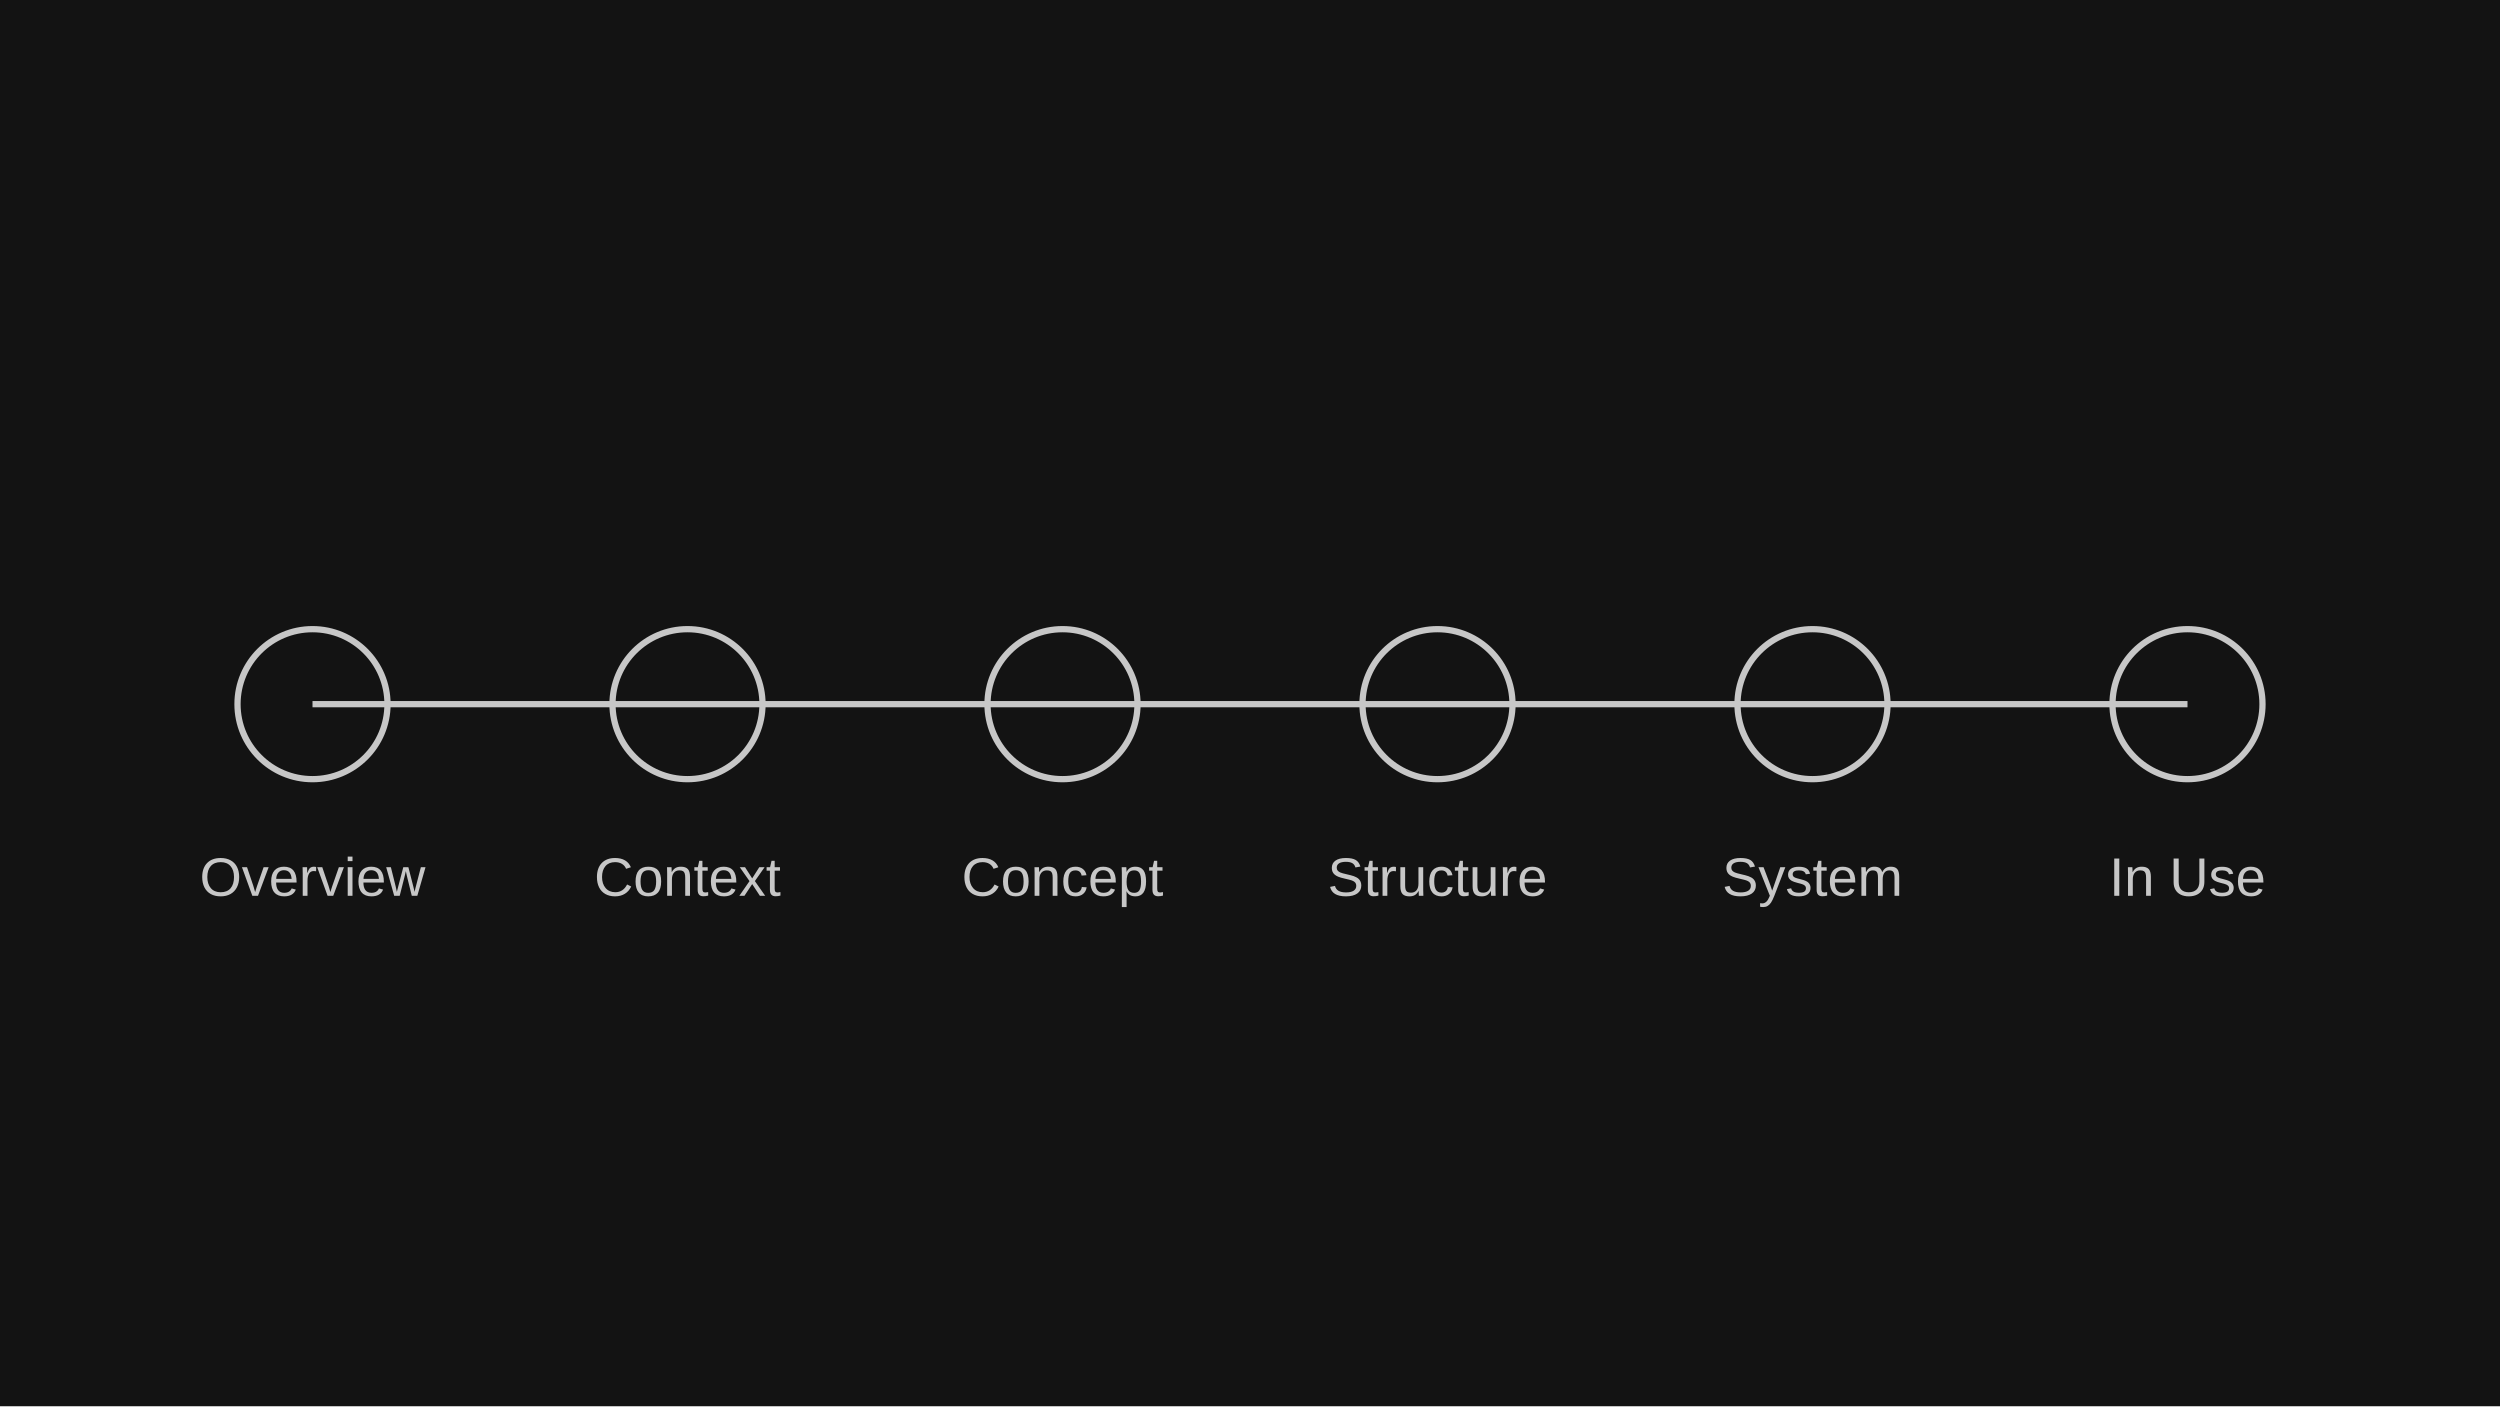
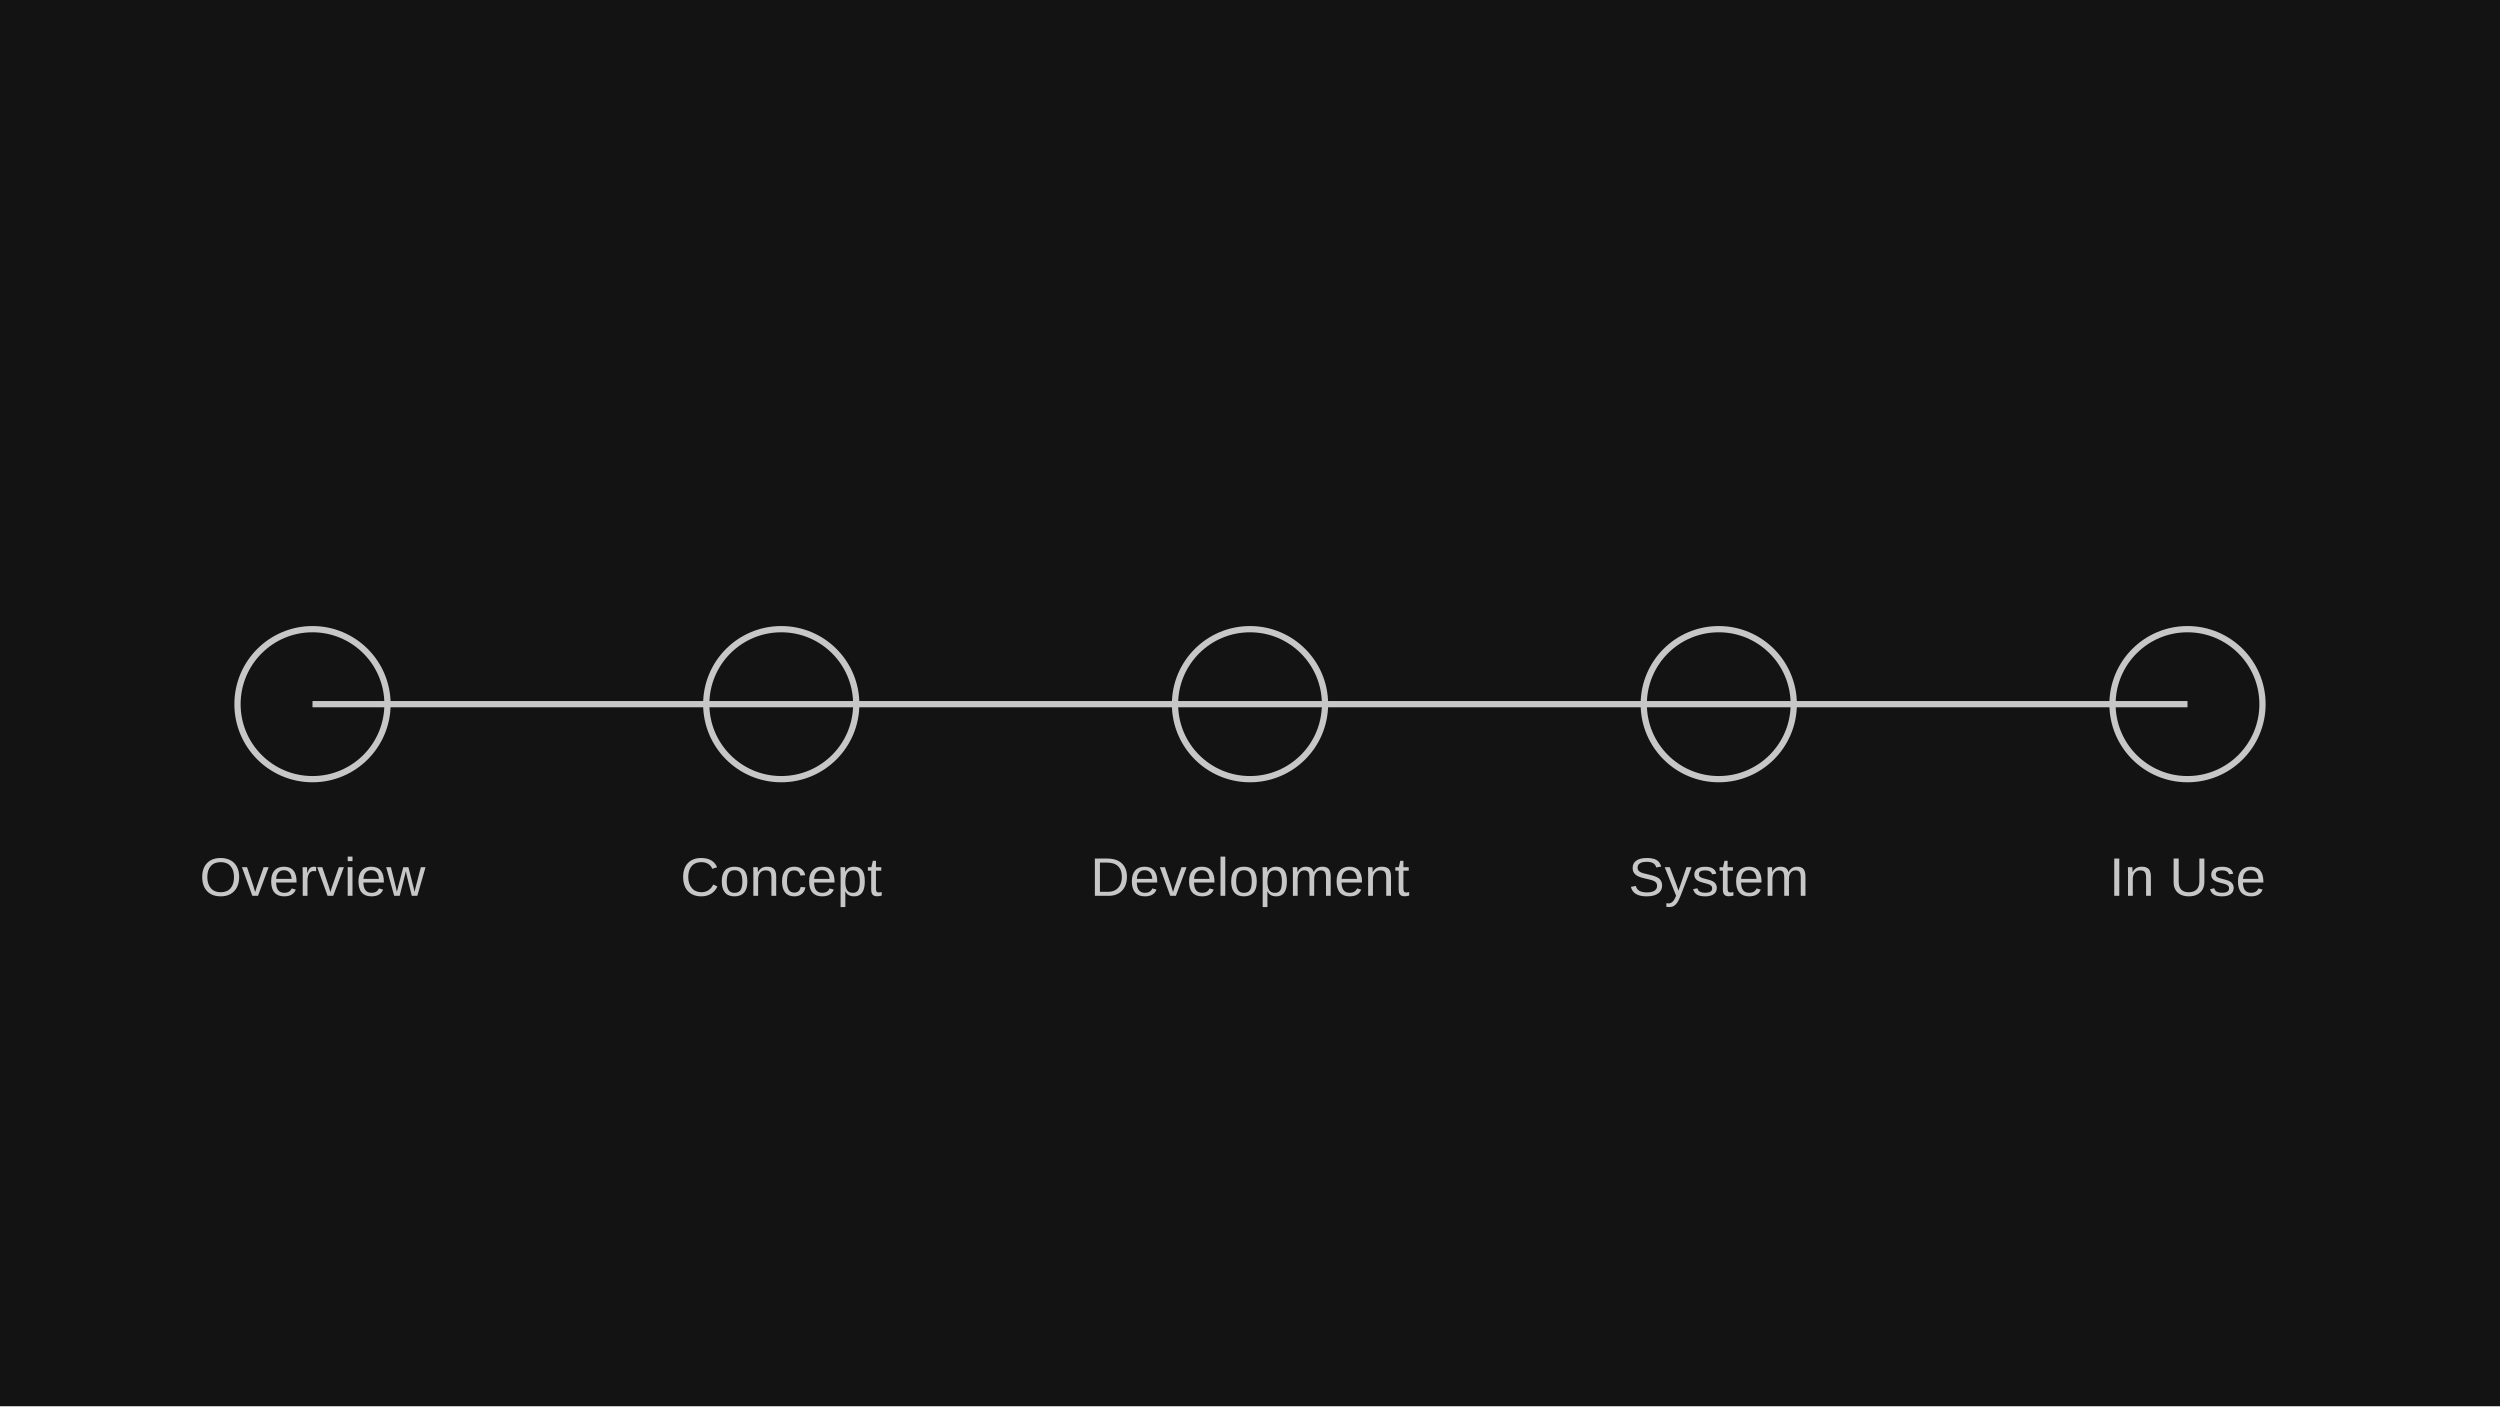
<svg xmlns="http://www.w3.org/2000/svg" viewBox="0 0 1200 675" role="img" aria-labelledby="title desc">
  <rect width="1200" height="675" fill="#131313" />
  <g fill="none" stroke="#c7c7c7" stroke-width="3">
    <path d="M150 338H1050" />
    <circle cx="150" cy="338" r="36" />
-     <circle cx="330" cy="338" r="36" />
-     <circle cx="510" cy="338" r="36" />
-     <circle cx="690" cy="338" r="36" />
-     <circle cx="870" cy="338" r="36" />
+     <circle cx="375" cy="338" r="36" />
+     <circle cx="600" cy="338" r="36" />
+     <circle cx="825" cy="338" r="36" />
    <circle cx="1050" cy="338" r="36" />
  </g>
  <g fill="#c7c7c7" font-family="Arial, sans-serif" font-size="26" text-anchor="middle">
    <text x="150" y="430">Overview</text>
-     <text x="330" y="430">Context</text>
-     <text x="510" y="430">Concept</text>
-     <text x="690" y="430">Structure</text>
-     <text x="870" y="430">System</text>
+     <text x="375" y="430">Concept</text>
+     <text x="600" y="430">Development</text>
+     <text x="825" y="430">System</text>
    <text x="1050" y="430">In Use</text>
  </g>
</svg>
